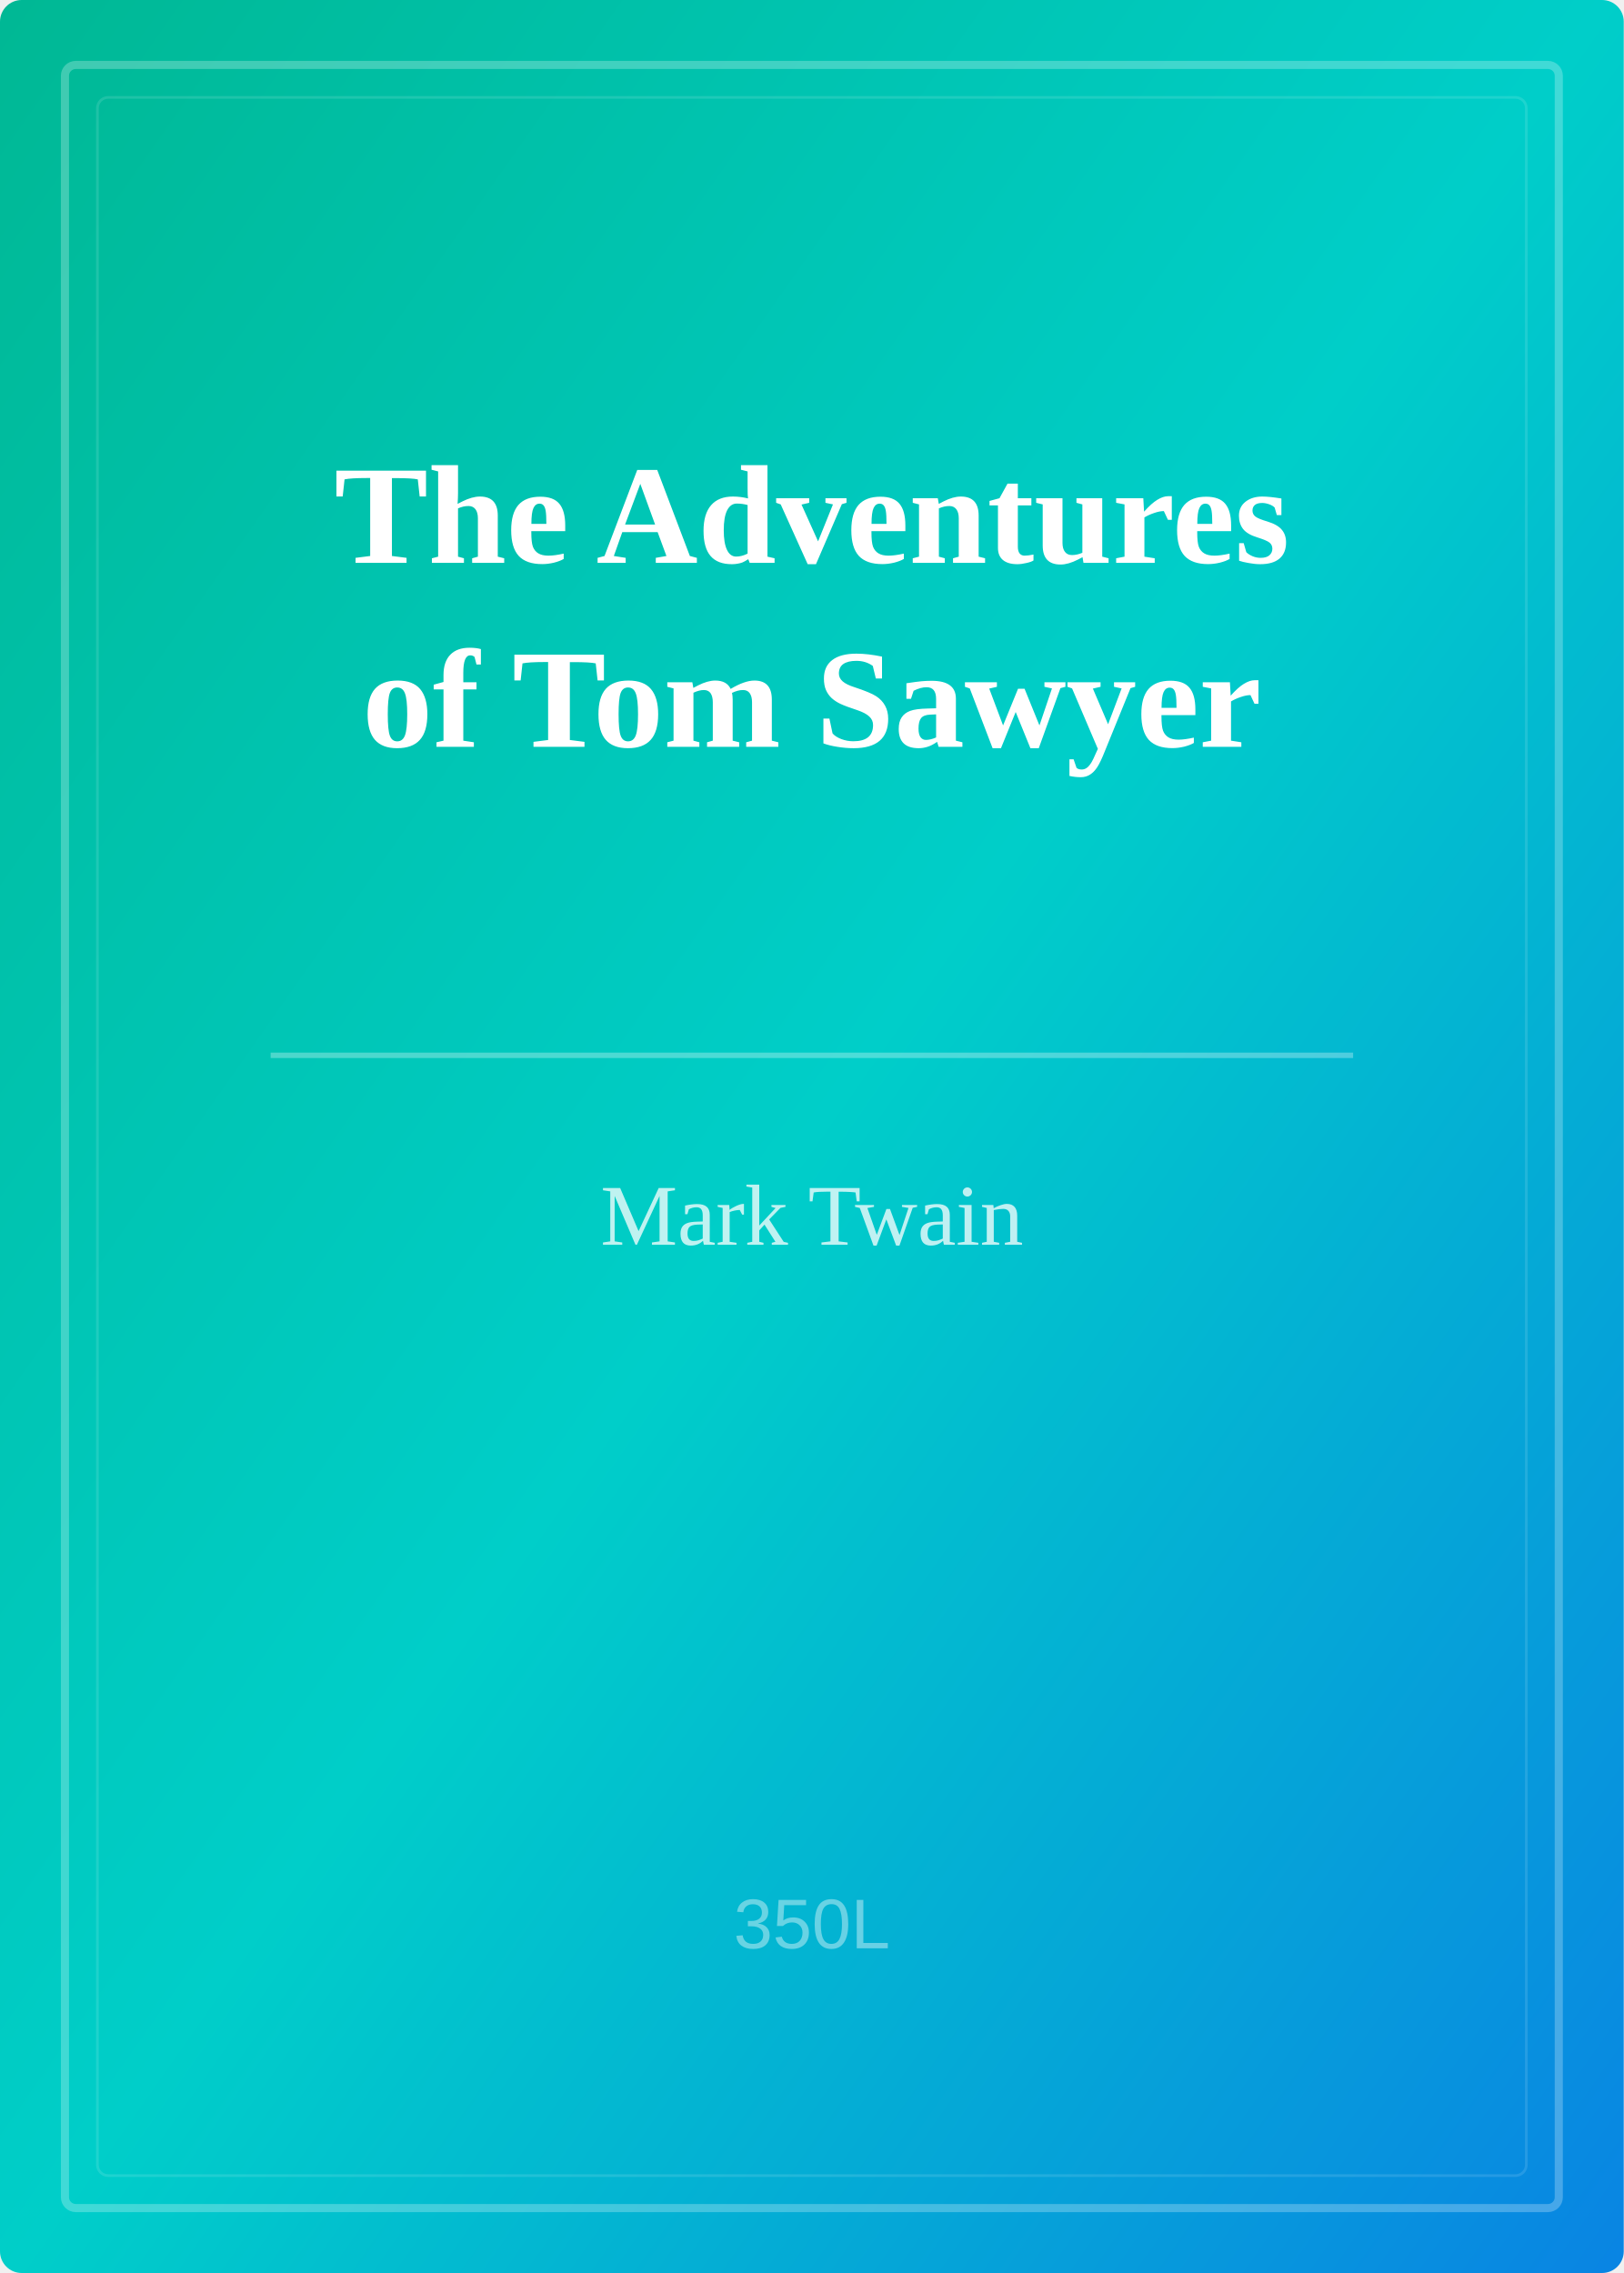
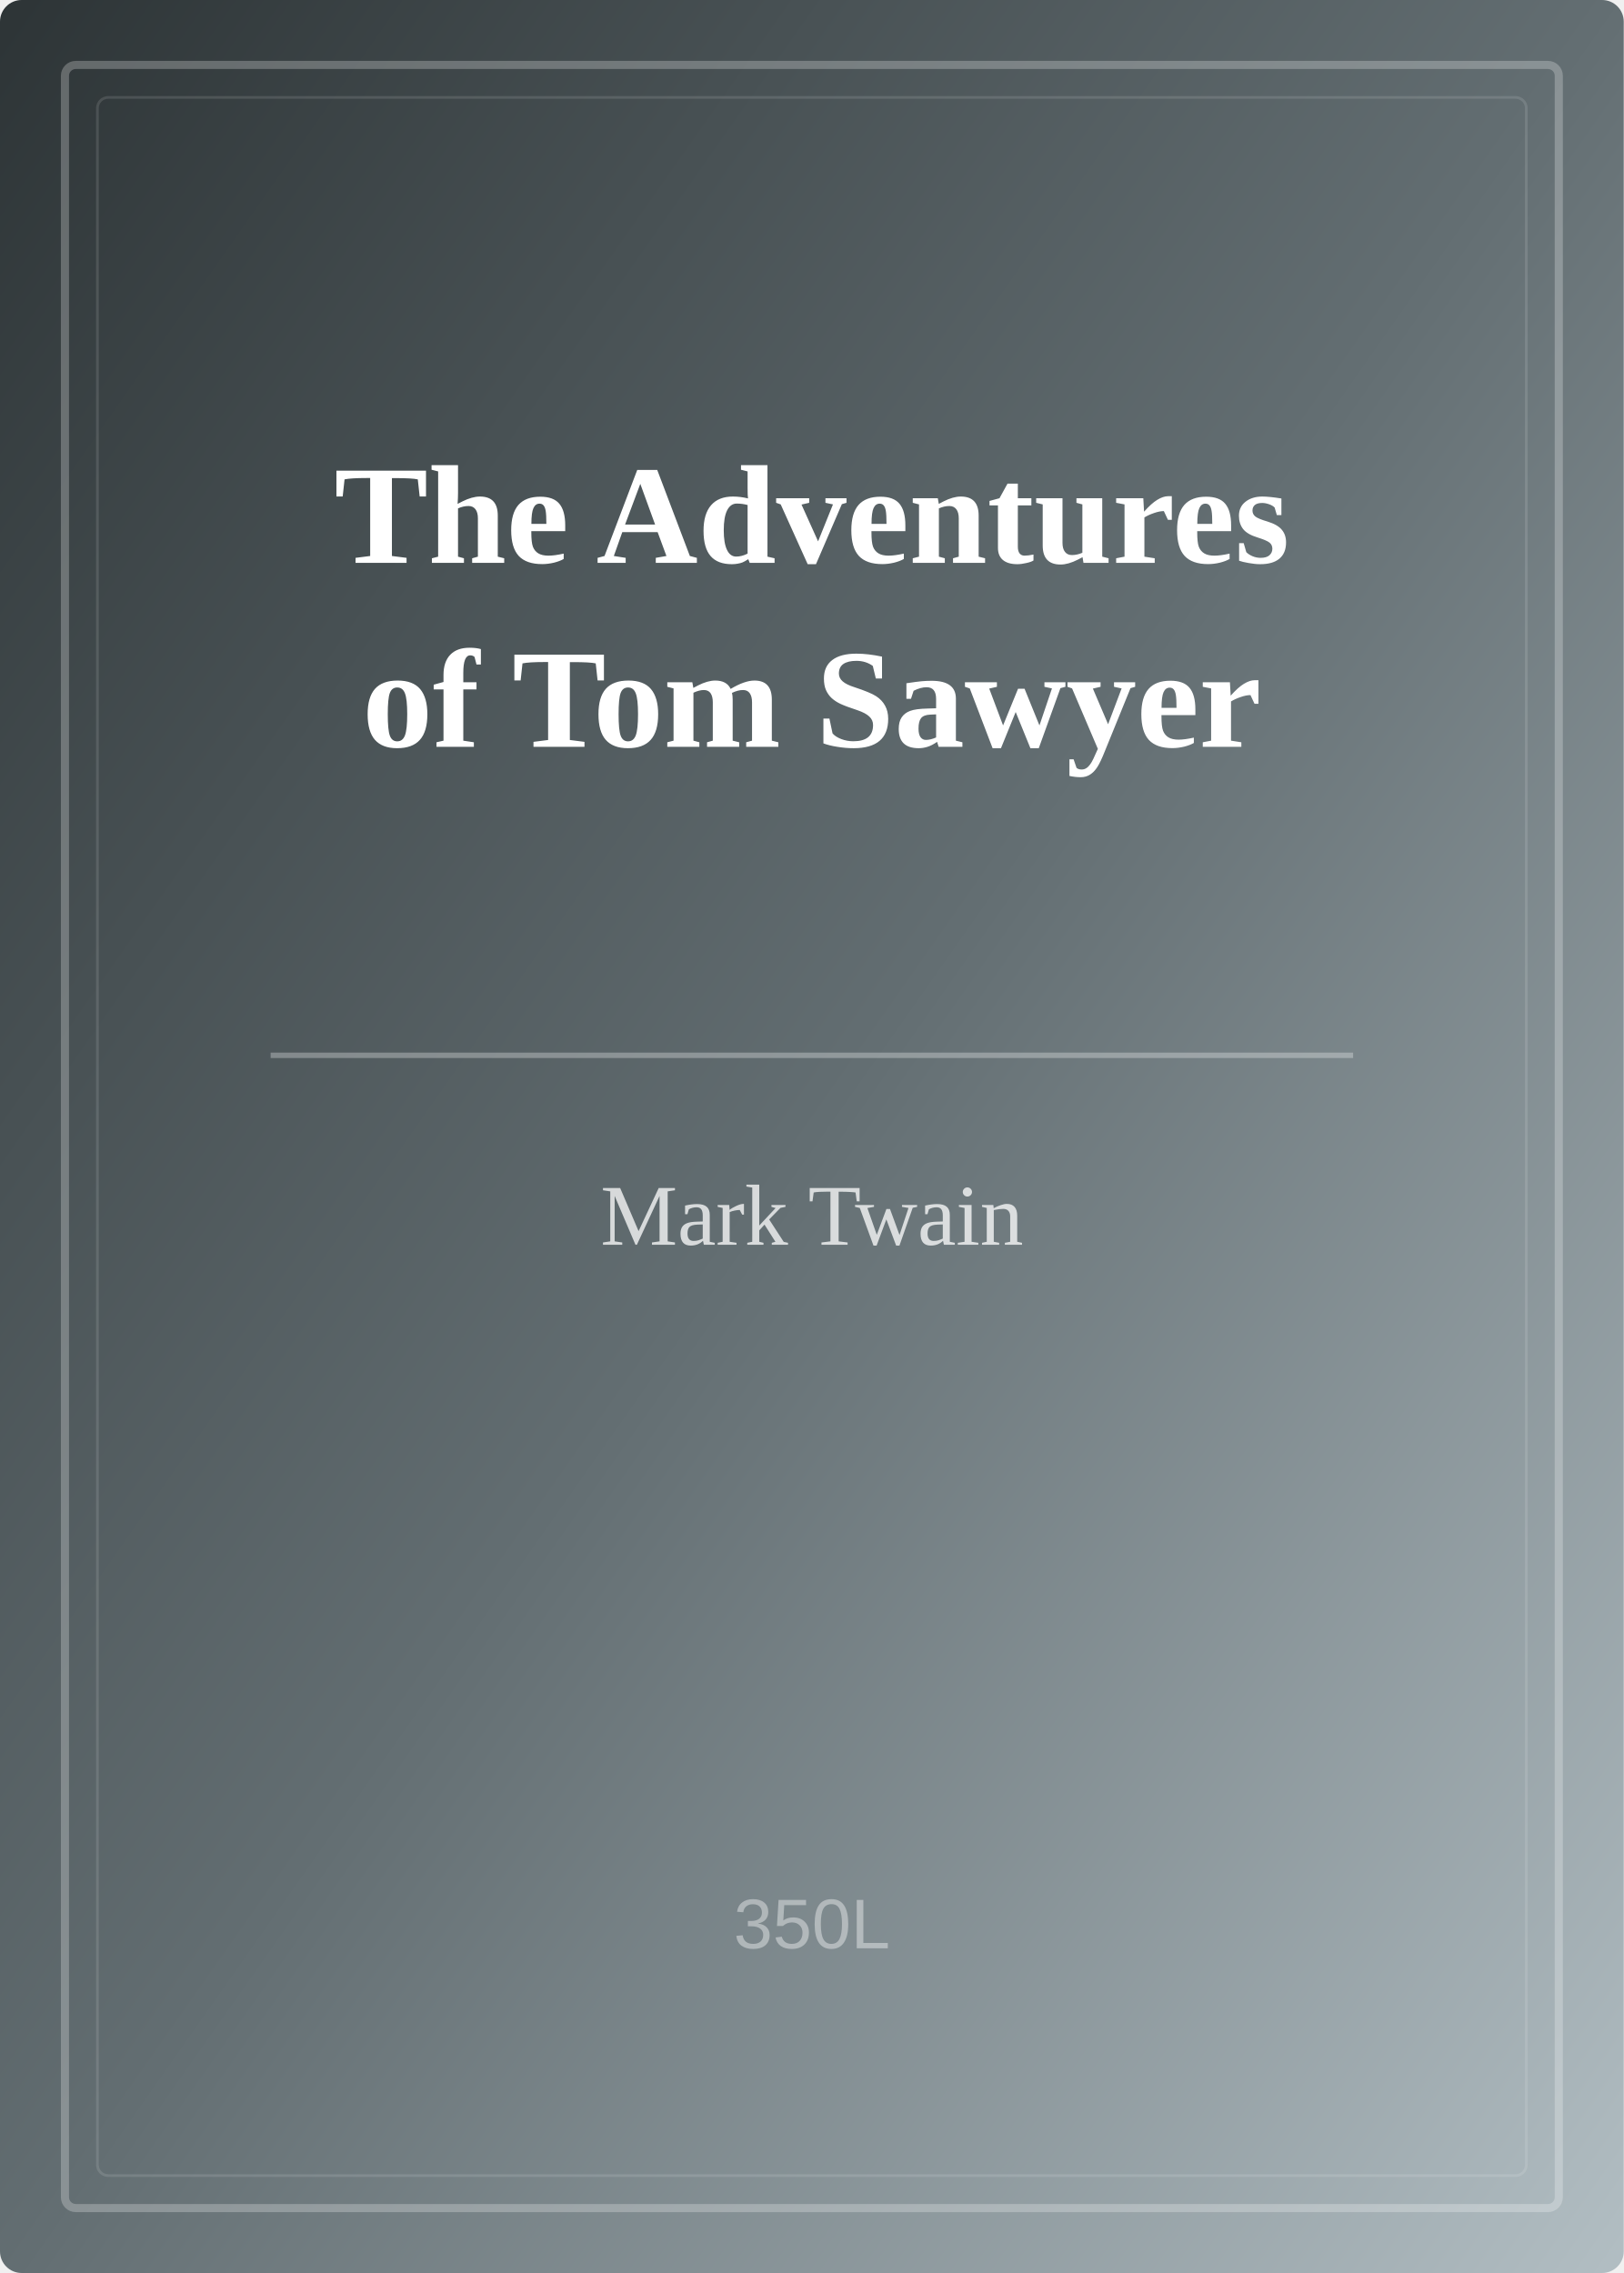
<svg xmlns="http://www.w3.org/2000/svg" width="300" height="420" viewBox="0 0 300 420">
  <defs>
    <linearGradient id="bg" x1="0%" y1="0%" x2="100%" y2="100%">
-       <stop offset="0%" stop-color="#00b894" />
-       <stop offset="50%" stop-color="#00cec9" />
-       <stop offset="100%" stop-color="#0984e3" />
+       <stop offset="0%" stop-color="#2d3436" />
+       <stop offset="50%" stop-color="#636e72" />
+       <stop offset="100%" stop-color="#b2bec3" />
    </linearGradient>
  </defs>
  <rect width="300" height="420" fill="url(#bg)" rx="4" />
  <rect x="12" y="12" width="276" height="396" fill="none" stroke="rgba(255,255,255,0.25)" stroke-width="1.5" rx="2" />
  <rect x="18" y="18" width="264" height="384" fill="none" stroke="rgba(255,255,255,0.12)" stroke-width="0.5" rx="2" />
  <line x1="50" y1="195" x2="250" y2="195" stroke="rgba(255,255,255,0.3)" stroke-width="1" />
  <text x="150" y="104" text-anchor="middle" fill="white" font-family="Georgia, 'Times New Roman', serif" font-size="26" font-weight="bold">The Adventures</text>
  <text x="150" y="138" text-anchor="middle" fill="white" font-family="Georgia, 'Times New Roman', serif" font-size="26" font-weight="bold">of Tom Sawyer</text>
  <text x="150" y="230" text-anchor="middle" fill="rgba(255,255,255,0.75)" font-family="Georgia, 'Times New Roman', serif" font-size="16">Mark Twain</text>
  <text x="150" y="360" text-anchor="middle" fill="rgba(255,255,255,0.4)" font-family="Arial, sans-serif" font-size="13">350L</text>
</svg>
